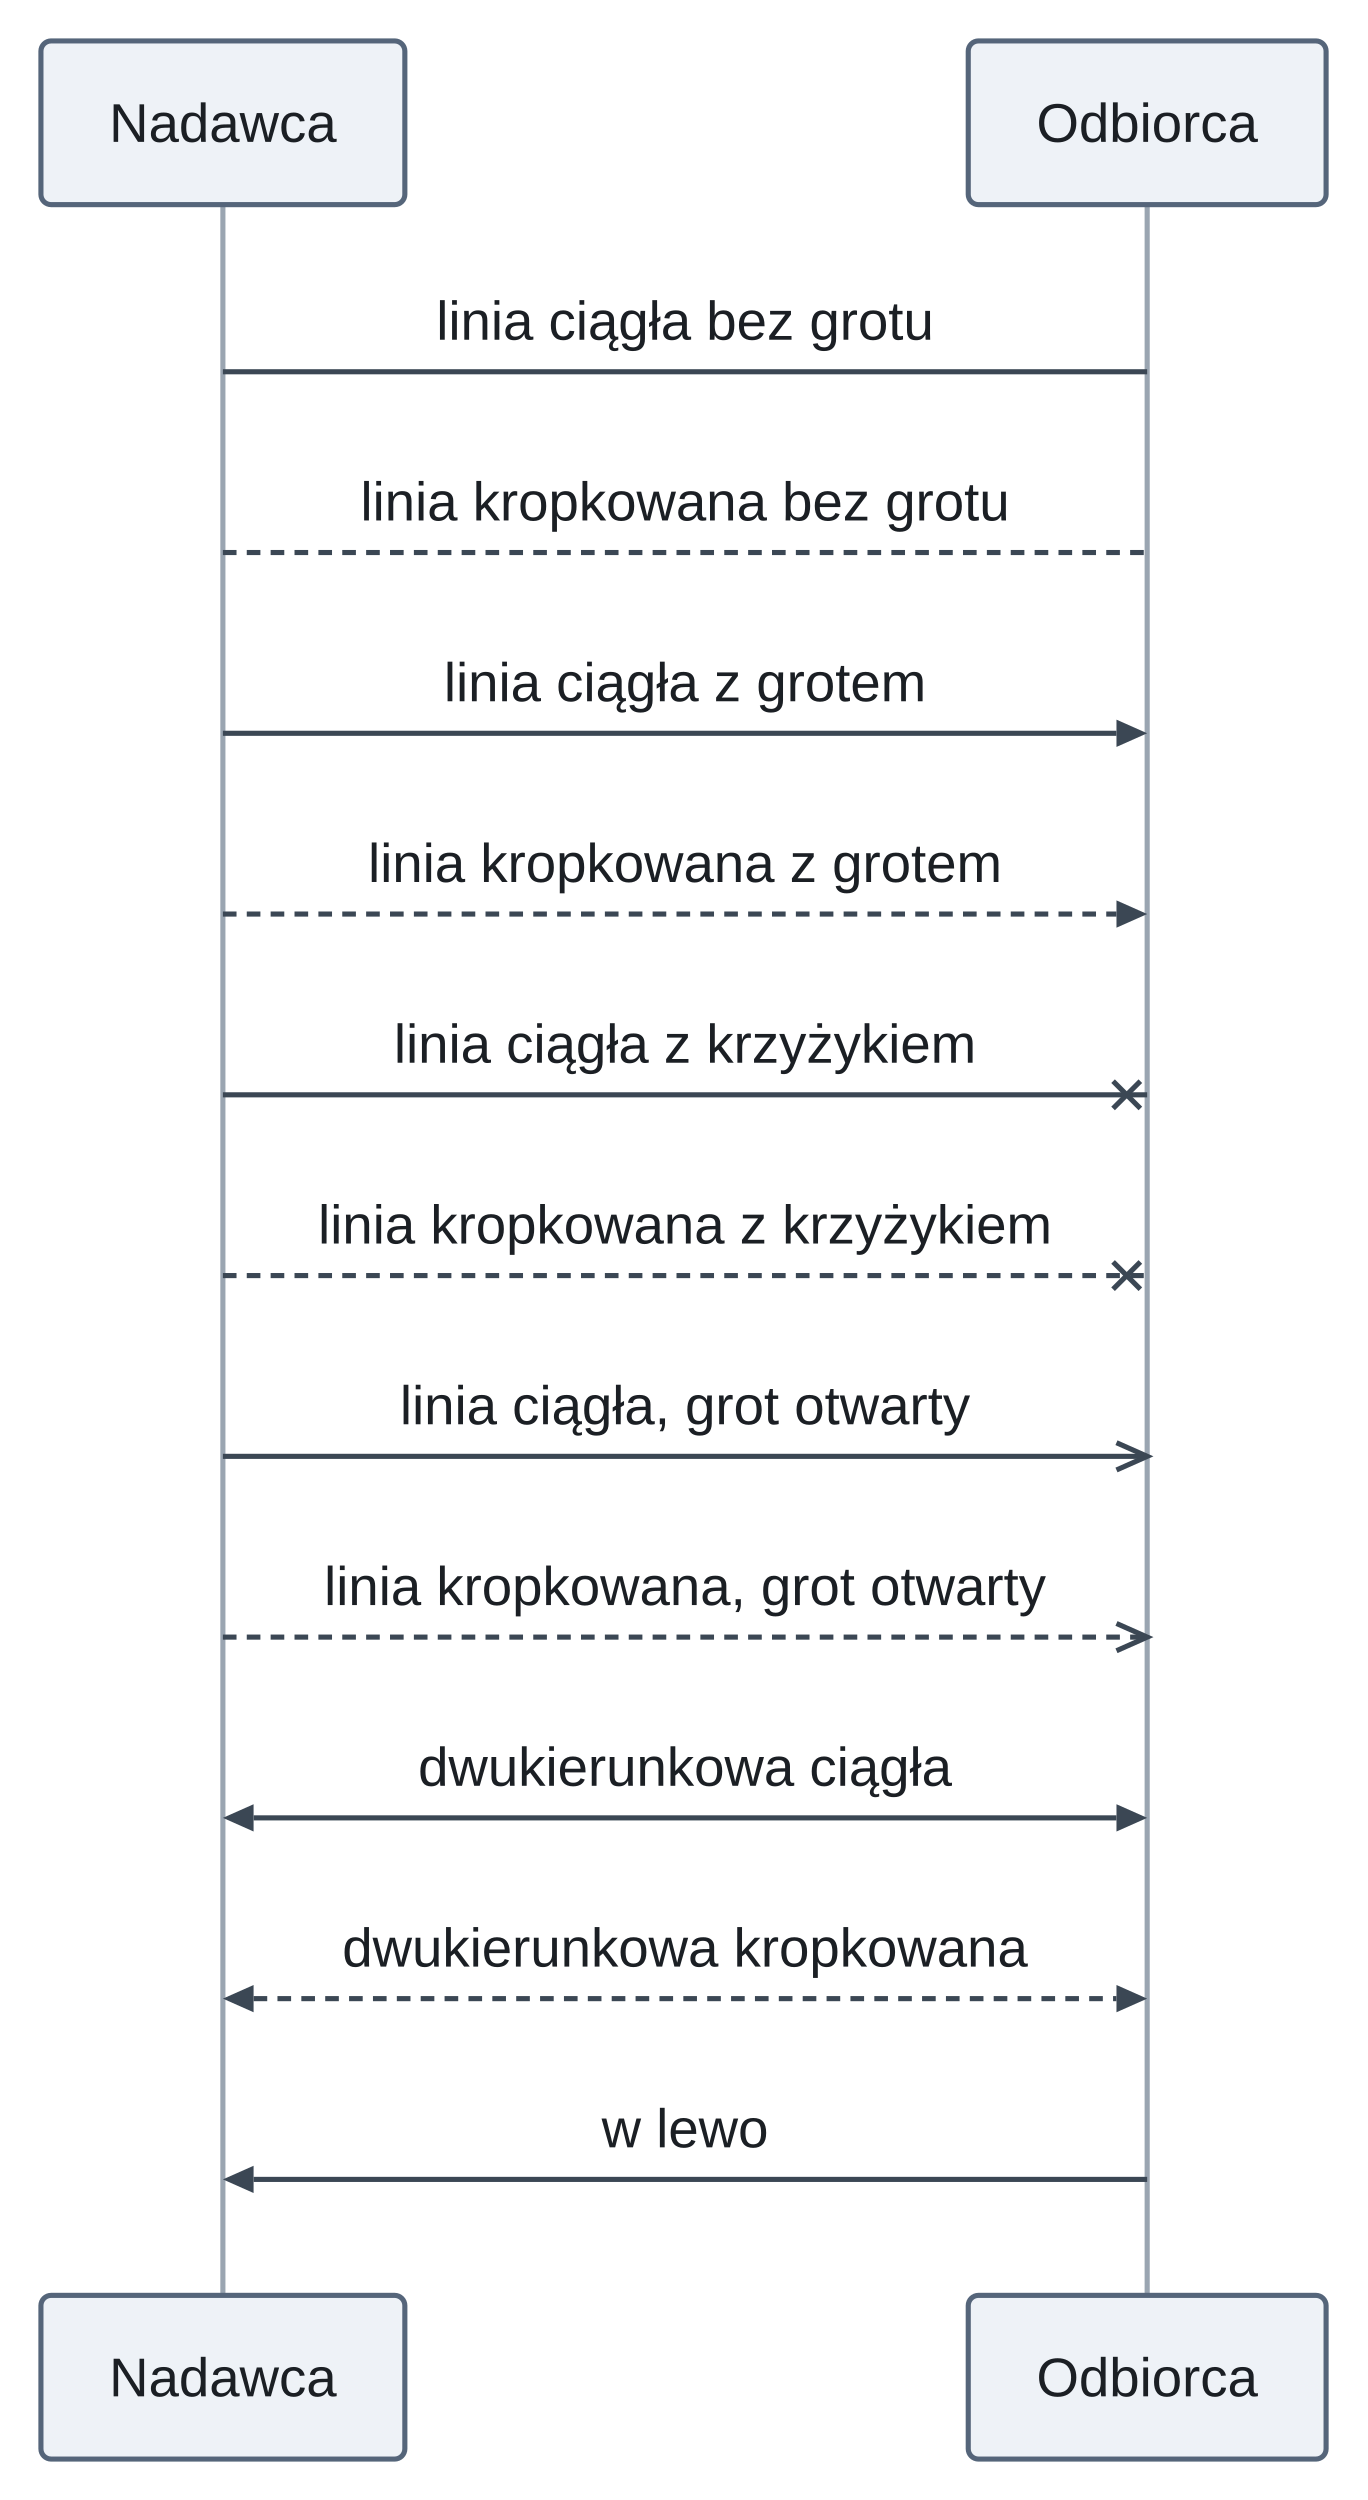
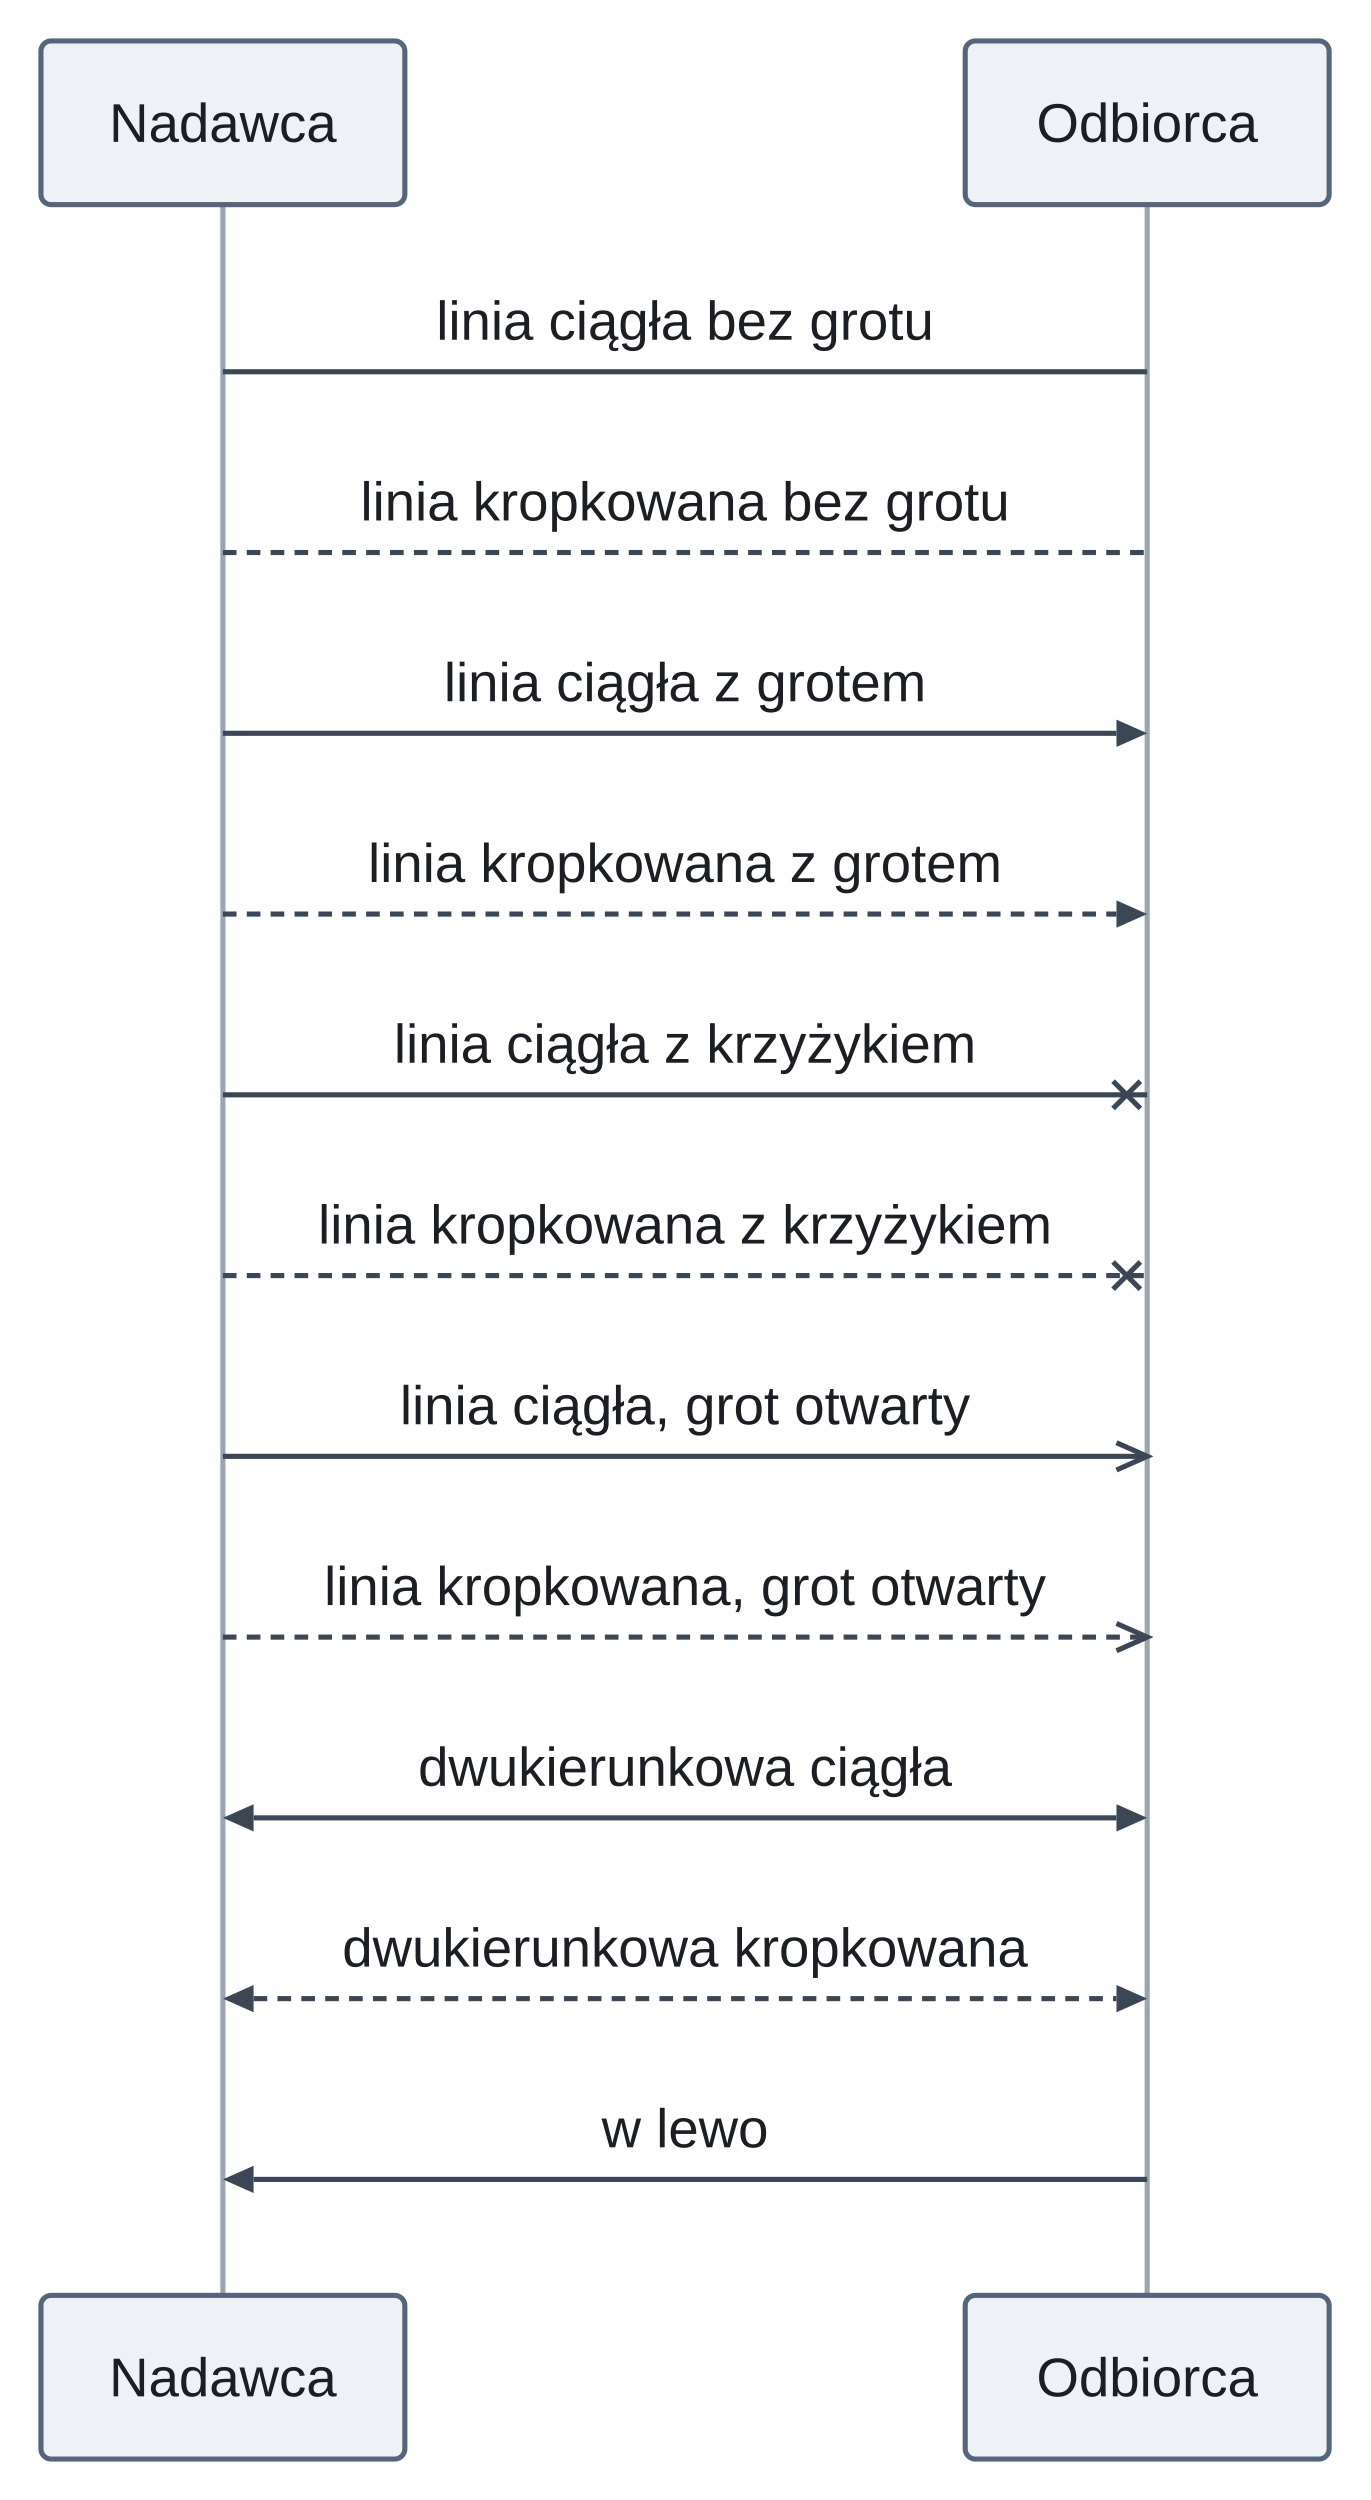
- <svg xmlns="http://www.w3.org/2000/svg" version="1.1" width="400.81" height="733" viewBox="-65.35 -12 400.81 733" role="img" font-family="Arimo, Arial, 'Liberation Sans', sans-serif" font-size="16">
+ <svg xmlns="http://www.w3.org/2000/svg" version="1.1" width="401.7" height="733" viewBox="-65.35 -12 401.7 733" role="img" font-family="Arimo, Arial, 'Liberation Sans', sans-serif" font-size="16">
  <line class="lifeline" x1="0" y1="48" x2="0" y2="661" fill="none" stroke="#9aa5b1" stroke-width="1.5" />
  <line class="lifeline" x1="271" y1="48" x2="271" y2="661" fill="none" stroke="#9aa5b1" stroke-width="1.5" />
  <rect class="participant" x="-53.35" y="0" width="106.7" height="48" rx="3" fill="#eef2f7" stroke="#55657a" stroke-width="1.5" />
-   <rect class="participant" x="218.54" y="0" width="104.92" height="48" rx="3" fill="#eef2f7" stroke="#55657a" stroke-width="1.5" />
+   <rect class="participant" x="217.65" y="0" width="106.7" height="48" rx="3" fill="#eef2f7" stroke="#55657a" stroke-width="1.5" />
  <line class="message" x1="0" y1="97" x2="271" y2="97" fill="none" stroke="#3b4754" stroke-width="1.5" />
  <line class="message" x1="0" y1="150" x2="271" y2="150" fill="none" stroke="#3b4754" stroke-width="1.5" stroke-dasharray="4 3" />
  <polygon class="arrowhead" points="271,203 262,199 262,207" fill="#3b4754" />
  <line class="message" x1="0" y1="203" x2="262" y2="203" fill="none" stroke="#3b4754" stroke-width="1.5" />
  <polygon class="arrowhead" points="271,256 262,252 262,260" fill="#3b4754" />
  <line class="message" x1="0" y1="256" x2="262" y2="256" fill="none" stroke="#3b4754" stroke-width="1.5" stroke-dasharray="4 3" />
  <line class="arrowhead" x1="261" y1="313" x2="269" y2="305" fill="none" stroke="#3b4754" stroke-width="1.5" />
  <line class="arrowhead" x1="261" y1="305" x2="269" y2="313" fill="none" stroke="#3b4754" stroke-width="1.5" />
  <line class="message" x1="0" y1="309" x2="271" y2="309" fill="none" stroke="#3b4754" stroke-width="1.5" />
  <line class="arrowhead" x1="261" y1="366" x2="269" y2="358" fill="none" stroke="#3b4754" stroke-width="1.5" />
  <line class="arrowhead" x1="261" y1="358" x2="269" y2="366" fill="none" stroke="#3b4754" stroke-width="1.5" />
  <line class="message" x1="0" y1="362" x2="271" y2="362" fill="none" stroke="#3b4754" stroke-width="1.5" stroke-dasharray="4 3" />
  <polyline class="arrowhead" points="262,411 271,415 262,419" fill="none" stroke="#3b4754" stroke-width="1.5" />
  <line class="message" x1="0" y1="415" x2="271" y2="415" fill="none" stroke="#3b4754" stroke-width="1.5" />
  <polyline class="arrowhead" points="262,464 271,468 262,472" fill="none" stroke="#3b4754" stroke-width="1.5" />
  <line class="message" x1="0" y1="468" x2="271" y2="468" fill="none" stroke="#3b4754" stroke-width="1.5" stroke-dasharray="4 3" />
  <polygon class="arrowhead" points="271,521 262,517 262,525" fill="#3b4754" />
  <polygon class="arrowhead" points="0,521 9,517 9,525" fill="#3b4754" />
  <line class="message" x1="9" y1="521" x2="262" y2="521" fill="none" stroke="#3b4754" stroke-width="1.5" />
  <polygon class="arrowhead" points="271,574 262,570 262,578" fill="#3b4754" />
  <polygon class="arrowhead" points="0,574 9,570 9,578" fill="#3b4754" />
  <line class="message" x1="9" y1="574" x2="262" y2="574" fill="none" stroke="#3b4754" stroke-width="1.5" stroke-dasharray="4 3" />
  <polygon class="arrowhead" points="0,627 9,623 9,631" fill="#3b4754" />
  <line class="message" x1="271" y1="627" x2="9" y2="627" fill="none" stroke="#3b4754" stroke-width="1.5" />
  <rect class="participant" x="-53.35" y="661" width="106.7" height="48" rx="3" fill="#eef2f7" stroke="#55657a" stroke-width="1.5" />
-   <rect class="participant" x="218.54" y="661" width="104.92" height="48" rx="3" fill="#eef2f7" stroke="#55657a" stroke-width="1.5" />
+   <rect class="participant" x="217.65" y="661" width="106.7" height="48" rx="3" fill="#eef2f7" stroke="#55657a" stroke-width="1.5" />
  <text class="participant-label" x="0" y="29.6" text-anchor="middle" fill="#1b1f24">Nadawca</text>
  <text class="participant-label" x="271" y="29.6" text-anchor="middle" fill="#1b1f24">Odbiorca</text>
  <text class="message-label" x="135.5" y="87.6" text-anchor="middle" fill="#1b1f24">linia ciągła bez grotu</text>
  <text class="message-label" x="135.5" y="140.6" text-anchor="middle" fill="#1b1f24">linia kropkowana bez grotu</text>
  <text class="message-label" x="135.5" y="193.6" text-anchor="middle" fill="#1b1f24">linia ciągła z grotem</text>
  <text class="message-label" x="135.5" y="246.6" text-anchor="middle" fill="#1b1f24">linia kropkowana z grotem</text>
  <text class="message-label" x="135.5" y="299.6" text-anchor="middle" fill="#1b1f24">linia ciągła z krzyżykiem</text>
  <text class="message-label" x="135.5" y="352.6" text-anchor="middle" fill="#1b1f24">linia kropkowana z krzyżykiem</text>
  <text class="message-label" x="135.5" y="405.6" text-anchor="middle" fill="#1b1f24">linia ciągła, grot otwarty</text>
  <text class="message-label" x="135.5" y="458.6" text-anchor="middle" fill="#1b1f24">linia kropkowana, grot otwarty</text>
  <text class="message-label" x="135.5" y="511.6" text-anchor="middle" fill="#1b1f24">dwukierunkowa ciągła</text>
  <text class="message-label" x="135.5" y="564.6" text-anchor="middle" fill="#1b1f24">dwukierunkowa kropkowana</text>
  <text class="message-label" x="135.5" y="617.6" text-anchor="middle" fill="#1b1f24">w lewo</text>
  <text class="participant-label" x="0" y="690.6" text-anchor="middle" fill="#1b1f24">Nadawca</text>
  <text class="participant-label" x="271" y="690.6" text-anchor="middle" fill="#1b1f24">Odbiorca</text>
</svg>
